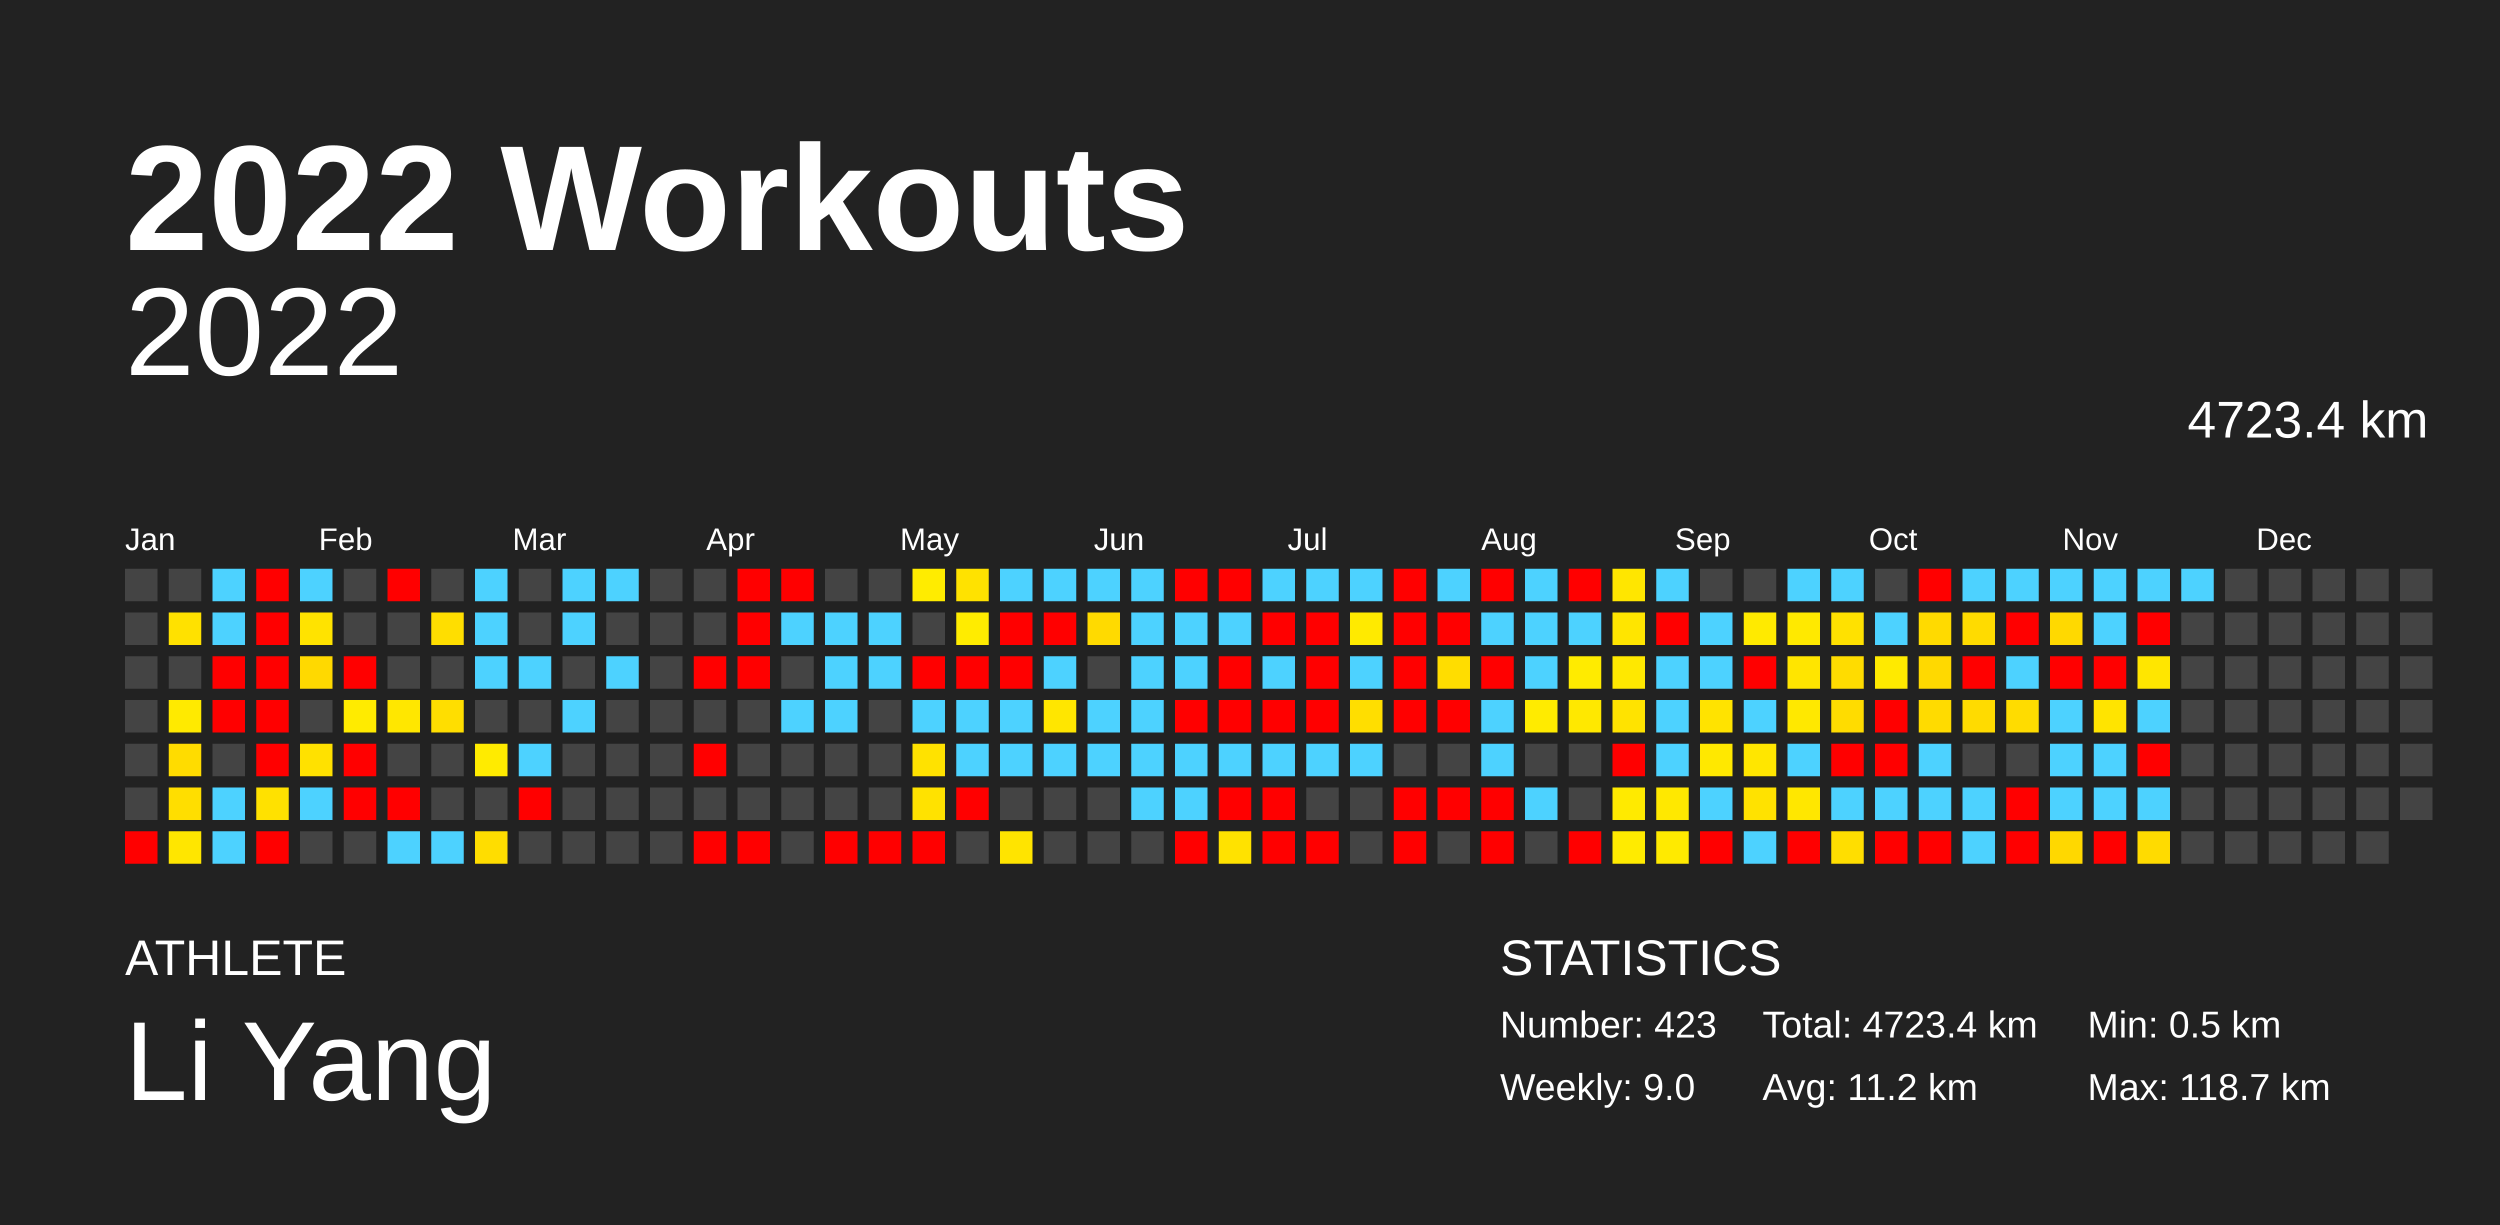
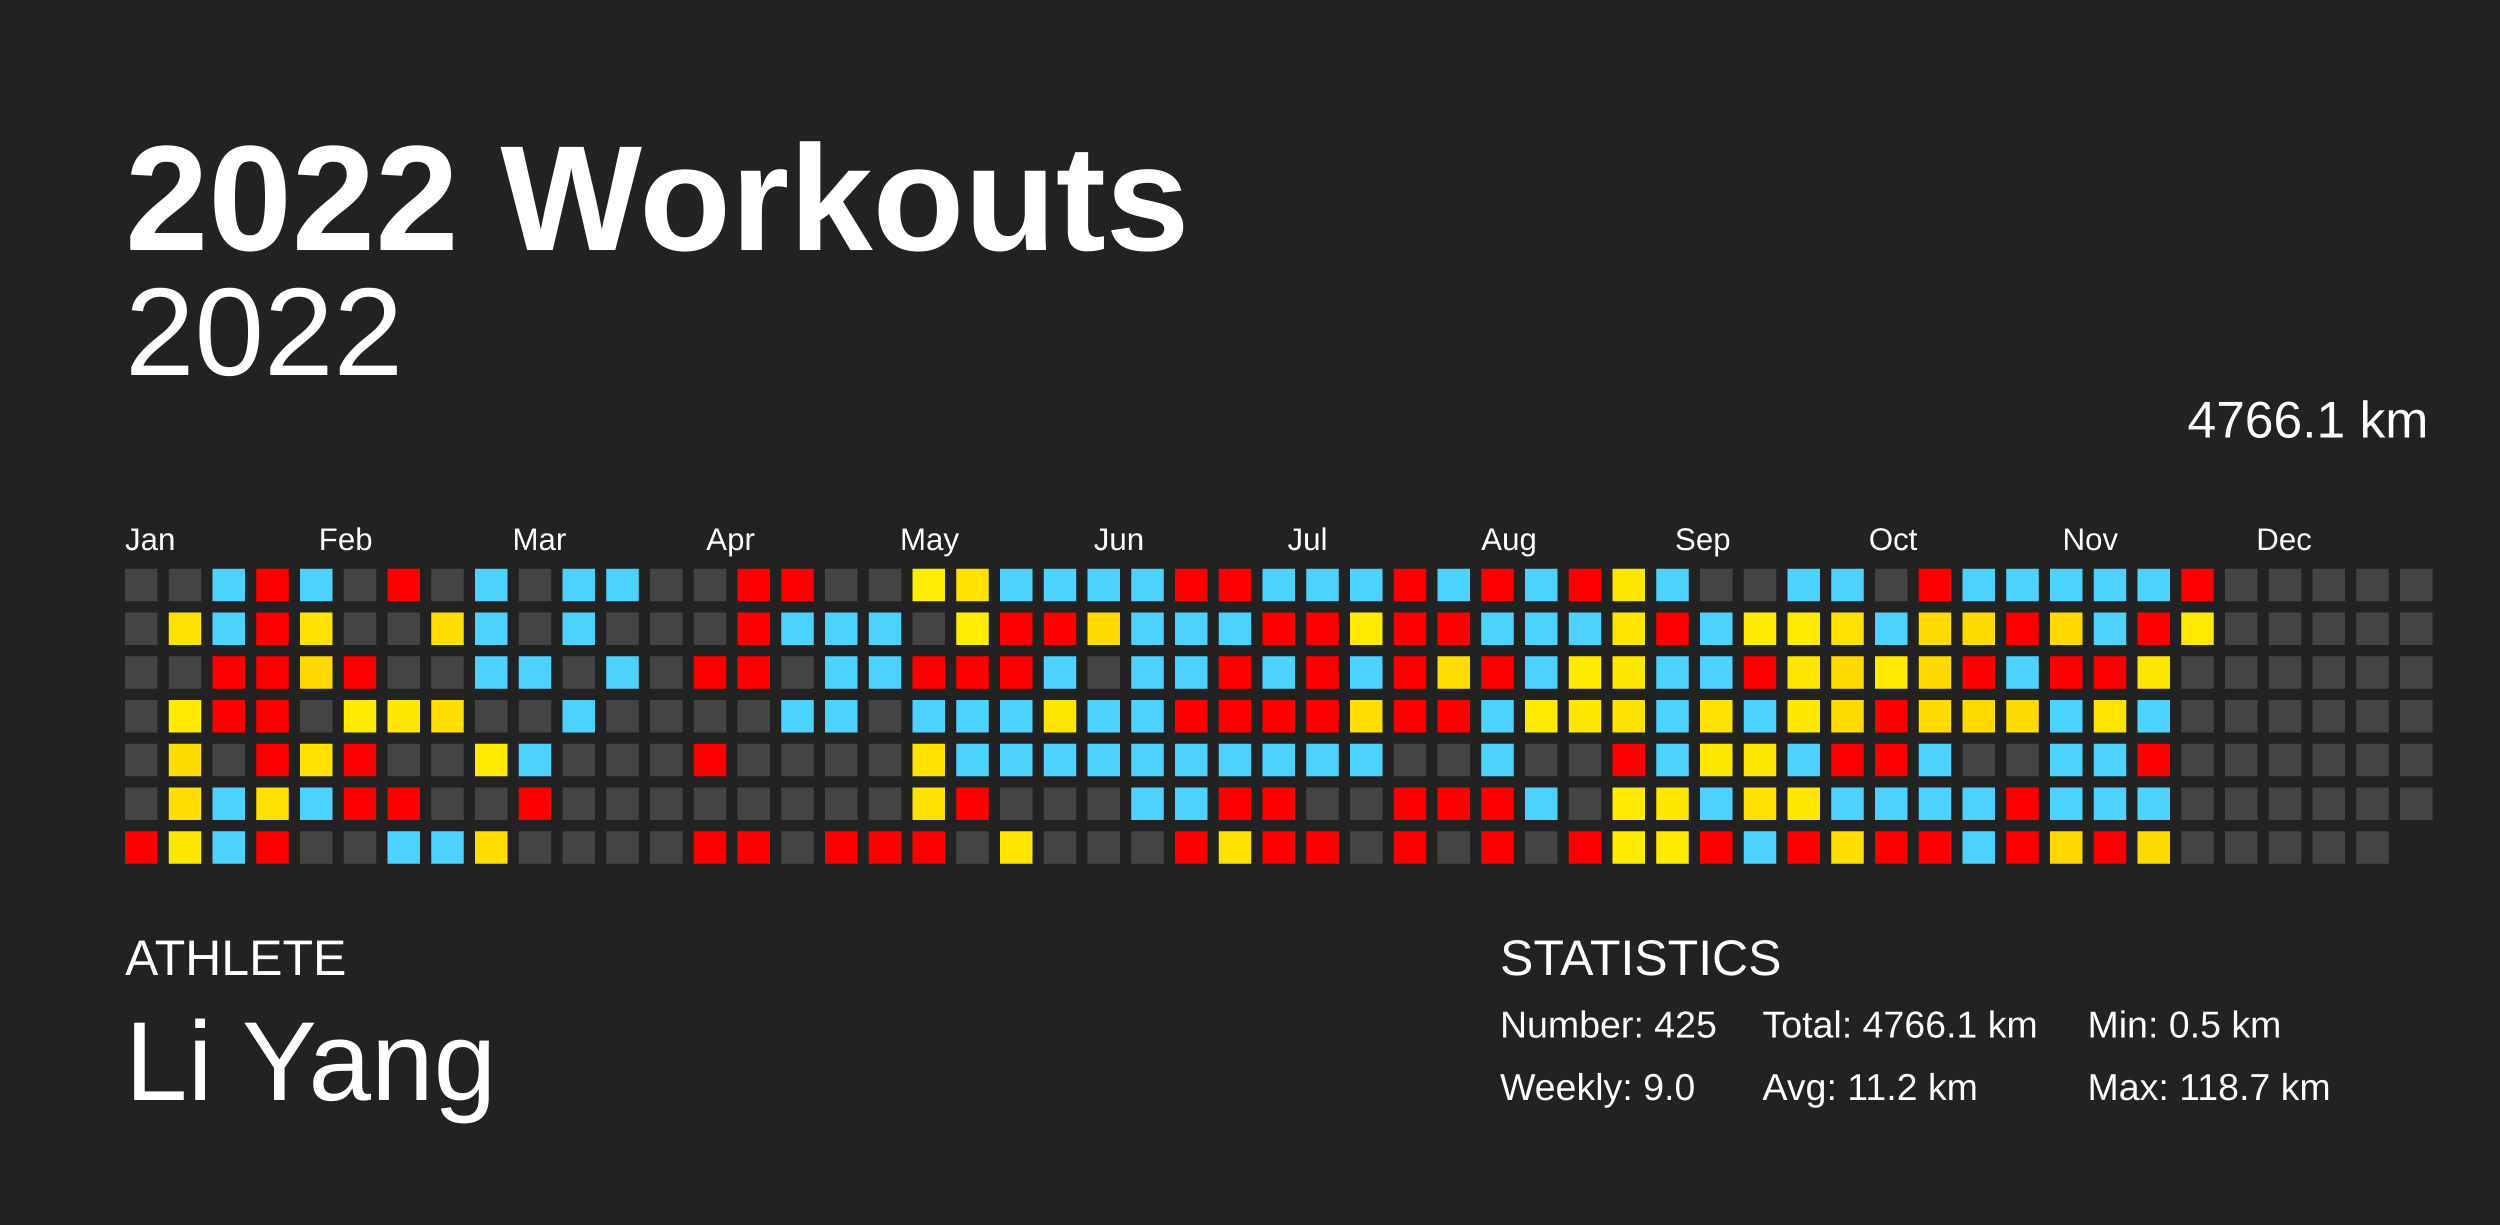
<svg xmlns="http://www.w3.org/2000/svg" baseProfile="full" height="98mm" version="1.1" viewBox="0,0,200,98" width="200mm">
  <defs />
  <rect fill="#222222" height="98" width="200" x="0" y="0" />
  <text fill="#FFFFFF" style="font-size:12px; font-family:Arial; font-weight:bold;" x="10" y="20">2022 Workouts</text>
  <text fill="#FFFFFF" style="font-size:4px; font-family:Arial" x="10" y="78">ATHLETE</text>
  <text fill="#FFFFFF" style="font-size:9px; font-family:Arial" x="10" y="88">Li Yang</text>
  <text fill="#FFFFFF" style="font-size:4px; font-family:Arial" x="120" y="78">STATISTICS</text>
-   <text fill="#FFFFFF" style="font-size:3px; font-family:Arial" x="120" y="83">Number: 423</text>
+   <text fill="#FFFFFF" style="font-size:3px; font-family:Arial" x="120" y="83">Number: 425</text>
  <text fill="#FFFFFF" style="font-size:3px; font-family:Arial" x="120" y="88">Weekly: 9.0</text>
-   <text fill="#FFFFFF" style="font-size:3px; font-family:Arial" x="141" y="83">Total: 4723.4 km</text>
+   <text fill="#FFFFFF" style="font-size:3px; font-family:Arial" x="141" y="83">Total: 4766.1 km</text>
  <text fill="#FFFFFF" style="font-size:3px; font-family:Arial" x="141" y="88">Avg: 11.2 km</text>
  <text fill="#FFFFFF" style="font-size:3px; font-family:Arial" x="167" y="83">Min: 0.5 km</text>
  <text fill="#FFFFFF" style="font-size:3px; font-family:Arial" x="167" y="88">Max: 118.7 km</text>
  <text alignment-baseline="hanging" fill="#FFFFFF" style="font-size:10.0px; font-family:Arial;" x="10" y="30">2022</text>
-   <text alignment-baseline="hanging" fill="#FFFFFF" style="font-size:4.125px; font-family:Arial;" x="175" y="35">4723.4 km</text>
+   <text alignment-baseline="hanging" fill="#FFFFFF" style="font-size:4.125px; font-family:Arial;" x="175" y="35">4766.1 km</text>
  <text fill="#FFFFFF" style="font-size:2.5px; font-family:Arial" x="10.0" y="44">Jan</text>
  <text fill="#FFFFFF" style="font-size:2.5px; font-family:Arial" x="25.5" y="44">Feb</text>
  <text fill="#FFFFFF" style="font-size:2.5px; font-family:Arial" x="41.0" y="44">Mar</text>
  <text fill="#FFFFFF" style="font-size:2.5px; font-family:Arial" x="56.5" y="44">Apr</text>
  <text fill="#FFFFFF" style="font-size:2.5px; font-family:Arial" x="72.0" y="44">May</text>
  <text fill="#FFFFFF" style="font-size:2.5px; font-family:Arial" x="87.5" y="44">Jun</text>
  <text fill="#FFFFFF" style="font-size:2.5px; font-family:Arial" x="103.0" y="44">Jul</text>
  <text fill="#FFFFFF" style="font-size:2.5px; font-family:Arial" x="118.5" y="44">Aug</text>
  <text fill="#FFFFFF" style="font-size:2.5px; font-family:Arial" x="134.0" y="44">Sep</text>
  <text fill="#FFFFFF" style="font-size:2.5px; font-family:Arial" x="149.5" y="44">Oct</text>
  <text fill="#FFFFFF" style="font-size:2.5px; font-family:Arial" x="165.0" y="44">Nov</text>
  <text fill="#FFFFFF" style="font-size:2.5px; font-family:Arial" x="180.5" y="44">Dec</text>
  <rect fill="#444444" height="2.6" width="2.6" x="10.0" y="45.5" />
  <rect fill="#444444" height="2.6" width="2.6" x="10.0" y="49.0" />
  <rect fill="#444444" height="2.6" width="2.6" x="10.0" y="52.5" />
  <rect fill="#444444" height="2.6" width="2.6" x="10.0" y="56.0" />
  <rect fill="#444444" height="2.6" width="2.6" x="10.0" y="59.5" />
  <rect fill="#444444" height="2.6" width="2.6" x="10.0" y="63.0" />
  <rect fill="red" height="2.6" width="2.6" x="10.0" y="66.5" />
  <rect fill="#444444" height="2.6" width="2.6" x="13.5" y="45.5" />
  <rect fill="#ffe100" height="2.6" width="2.6" x="13.5" y="49.0" />
  <rect fill="#444444" height="2.6" width="2.6" x="13.5" y="52.5" />
  <rect fill="#ffea00" height="2.6" width="2.6" x="13.5" y="56.0" />
  <rect fill="#ffdc00" height="2.6" width="2.6" x="13.5" y="59.5" />
  <rect fill="#ffde00" height="2.6" width="2.6" x="13.5" y="63.0" />
  <rect fill="#ffe600" height="2.6" width="2.6" x="13.5" y="66.5" />
  <rect fill="#4dd2ff" height="2.6" width="2.6" x="17.0" y="45.5" />
  <rect fill="#4dd2ff" height="2.6" width="2.6" x="17.0" y="49.0" />
  <rect fill="red" height="2.6" width="2.6" x="17.0" y="52.5" />
  <rect fill="red" height="2.6" width="2.6" x="17.0" y="56.0" />
  <rect fill="#444444" height="2.6" width="2.6" x="17.0" y="59.5" />
  <rect fill="#4dd2ff" height="2.6" width="2.6" x="17.0" y="63.0" />
  <rect fill="#4dd2ff" height="2.6" width="2.6" x="17.0" y="66.5" />
  <rect fill="red" height="2.6" width="2.6" x="20.5" y="45.5" />
  <rect fill="red" height="2.6" width="2.6" x="20.5" y="49.0" />
  <rect fill="red" height="2.6" width="2.6" x="20.5" y="52.5" />
  <rect fill="red" height="2.6" width="2.6" x="20.5" y="56.0" />
  <rect fill="red" height="2.6" width="2.6" x="20.5" y="59.5" />
  <rect fill="#ffe100" height="2.6" width="2.6" x="20.5" y="63.0" />
  <rect fill="red" height="2.6" width="2.6" x="20.5" y="66.5" />
  <rect fill="#4dd2ff" height="2.6" width="2.6" x="24.0" y="45.5" />
  <rect fill="#ffe300" height="2.6" width="2.6" x="24.0" y="49.0" />
  <rect fill="#ffd900" height="2.6" width="2.6" x="24.0" y="52.5" />
  <rect fill="#444444" height="2.6" width="2.6" x="24.0" y="56.0" />
  <rect fill="#ffe100" height="2.6" width="2.6" x="24.0" y="59.5" />
  <rect fill="#4dd2ff" height="2.6" width="2.6" x="24.0" y="63.0" />
  <rect fill="#444444" height="2.6" width="2.6" x="24.0" y="66.5" />
  <rect fill="#444444" height="2.6" width="2.6" x="27.5" y="45.5" />
  <rect fill="#444444" height="2.6" width="2.6" x="27.5" y="49.0" />
  <rect fill="red" height="2.6" width="2.6" x="27.5" y="52.5" />
  <rect fill="#ffeb00" height="2.6" width="2.6" x="27.5" y="56.0" />
  <rect fill="red" height="2.6" width="2.6" x="27.5" y="59.5" />
  <rect fill="red" height="2.6" width="2.6" x="27.5" y="63.0" />
  <rect fill="#444444" height="2.6" width="2.6" x="27.5" y="66.5" />
  <rect fill="red" height="2.6" width="2.6" x="31.0" y="45.5" />
  <rect fill="#444444" height="2.6" width="2.6" x="31.0" y="49.0" />
  <rect fill="#444444" height="2.6" width="2.6" x="31.0" y="52.5" />
  <rect fill="#ffe700" height="2.6" width="2.6" x="31.0" y="56.0" />
  <rect fill="#444444" height="2.6" width="2.6" x="31.0" y="59.5" />
  <rect fill="red" height="2.6" width="2.6" x="31.0" y="63.0" />
  <rect fill="#4dd2ff" height="2.6" width="2.6" x="31.0" y="66.5" />
  <rect fill="#444444" height="2.6" width="2.6" x="34.5" y="45.5" />
  <rect fill="#ffde00" height="2.6" width="2.6" x="34.5" y="49.0" />
  <rect fill="#444444" height="2.6" width="2.6" x="34.5" y="52.5" />
  <rect fill="#ffde00" height="2.6" width="2.6" x="34.5" y="56.0" />
  <rect fill="#444444" height="2.6" width="2.6" x="34.5" y="59.5" />
  <rect fill="#444444" height="2.6" width="2.6" x="34.5" y="63.0" />
  <rect fill="#4dd2ff" height="2.6" width="2.6" x="34.5" y="66.5" />
  <rect fill="#4dd2ff" height="2.6" width="2.6" x="38.0" y="45.5" />
  <rect fill="#4dd2ff" height="2.6" width="2.6" x="38.0" y="49.0" />
  <rect fill="#4dd2ff" height="2.6" width="2.6" x="38.0" y="52.5" />
  <rect fill="#444444" height="2.6" width="2.6" x="38.0" y="56.0" />
  <rect fill="#ffeb00" height="2.6" width="2.6" x="38.0" y="59.5" />
  <rect fill="#444444" height="2.6" width="2.6" x="38.0" y="63.0" />
  <rect fill="#ffdd00" height="2.6" width="2.6" x="38.0" y="66.5" />
  <rect fill="#444444" height="2.6" width="2.6" x="41.5" y="45.5" />
  <rect fill="#444444" height="2.6" width="2.6" x="41.5" y="49.0" />
  <rect fill="#4dd2ff" height="2.6" width="2.6" x="41.5" y="52.5" />
  <rect fill="#444444" height="2.6" width="2.6" x="41.5" y="56.0" />
  <rect fill="#4dd2ff" height="2.6" width="2.6" x="41.5" y="59.5" />
  <rect fill="red" height="2.6" width="2.6" x="41.5" y="63.0" />
  <rect fill="#444444" height="2.6" width="2.6" x="41.5" y="66.5" />
  <rect fill="#4dd2ff" height="2.6" width="2.6" x="45.0" y="45.5" />
  <rect fill="#4dd2ff" height="2.6" width="2.6" x="45.0" y="49.0" />
  <rect fill="#444444" height="2.6" width="2.6" x="45.0" y="52.5" />
  <rect fill="#4dd2ff" height="2.6" width="2.6" x="45.0" y="56.0" />
  <rect fill="#444444" height="2.6" width="2.6" x="45.0" y="59.5" />
  <rect fill="#444444" height="2.6" width="2.6" x="45.0" y="63.0" />
  <rect fill="#444444" height="2.6" width="2.6" x="45.0" y="66.5" />
  <rect fill="#4dd2ff" height="2.6" width="2.6" x="48.5" y="45.5" />
  <rect fill="#444444" height="2.6" width="2.6" x="48.5" y="49.0" />
  <rect fill="#4dd2ff" height="2.6" width="2.6" x="48.5" y="52.5" />
  <rect fill="#444444" height="2.6" width="2.6" x="48.5" y="56.0" />
  <rect fill="#444444" height="2.6" width="2.6" x="48.5" y="59.5" />
  <rect fill="#444444" height="2.6" width="2.6" x="48.5" y="63.0" />
  <rect fill="#444444" height="2.6" width="2.6" x="48.5" y="66.5" />
  <rect fill="#444444" height="2.6" width="2.6" x="52.0" y="45.5" />
  <rect fill="#444444" height="2.6" width="2.6" x="52.0" y="49.0" />
  <rect fill="#444444" height="2.6" width="2.6" x="52.0" y="52.5" />
  <rect fill="#444444" height="2.6" width="2.6" x="52.0" y="56.0" />
  <rect fill="#444444" height="2.6" width="2.6" x="52.0" y="59.5" />
  <rect fill="#444444" height="2.6" width="2.6" x="52.0" y="63.0" />
  <rect fill="#444444" height="2.6" width="2.6" x="52.0" y="66.5" />
  <rect fill="#444444" height="2.6" width="2.6" x="55.5" y="45.5" />
  <rect fill="#444444" height="2.6" width="2.6" x="55.5" y="49.0" />
  <rect fill="red" height="2.6" width="2.6" x="55.5" y="52.5" />
  <rect fill="#444444" height="2.6" width="2.6" x="55.5" y="56.0" />
  <rect fill="red" height="2.6" width="2.6" x="55.5" y="59.5" />
  <rect fill="#444444" height="2.6" width="2.6" x="55.5" y="63.0" />
  <rect fill="red" height="2.6" width="2.6" x="55.5" y="66.5" />
  <rect fill="red" height="2.6" width="2.6" x="59.0" y="45.5" />
  <rect fill="red" height="2.6" width="2.6" x="59.0" y="49.0" />
  <rect fill="red" height="2.6" width="2.6" x="59.0" y="52.5" />
  <rect fill="#444444" height="2.6" width="2.6" x="59.0" y="56.0" />
  <rect fill="#444444" height="2.6" width="2.6" x="59.0" y="59.5" />
  <rect fill="#444444" height="2.6" width="2.6" x="59.0" y="63.0" />
  <rect fill="red" height="2.6" width="2.6" x="59.0" y="66.5" />
  <rect fill="red" height="2.6" width="2.6" x="62.5" y="45.5" />
  <rect fill="#4dd2ff" height="2.6" width="2.6" x="62.5" y="49.0" />
  <rect fill="#444444" height="2.6" width="2.6" x="62.5" y="52.5" />
  <rect fill="#4dd2ff" height="2.6" width="2.6" x="62.5" y="56.0" />
  <rect fill="#444444" height="2.6" width="2.6" x="62.5" y="59.5" />
  <rect fill="#444444" height="2.6" width="2.6" x="62.5" y="63.0" />
  <rect fill="#444444" height="2.6" width="2.6" x="62.5" y="66.5" />
  <rect fill="#444444" height="2.6" width="2.6" x="66.0" y="45.5" />
  <rect fill="#4dd2ff" height="2.6" width="2.6" x="66.0" y="49.0" />
  <rect fill="#4dd2ff" height="2.6" width="2.6" x="66.0" y="52.5" />
  <rect fill="#4dd2ff" height="2.6" width="2.6" x="66.0" y="56.0" />
  <rect fill="#444444" height="2.6" width="2.6" x="66.0" y="59.5" />
  <rect fill="#444444" height="2.6" width="2.6" x="66.0" y="63.0" />
  <rect fill="red" height="2.6" width="2.6" x="66.0" y="66.5" />
  <rect fill="#444444" height="2.6" width="2.6" x="69.5" y="45.5" />
  <rect fill="#4dd2ff" height="2.6" width="2.6" x="69.5" y="49.0" />
  <rect fill="#4dd2ff" height="2.6" width="2.6" x="69.5" y="52.5" />
  <rect fill="#444444" height="2.6" width="2.6" x="69.5" y="56.0" />
  <rect fill="#444444" height="2.6" width="2.6" x="69.5" y="59.5" />
  <rect fill="#444444" height="2.6" width="2.6" x="69.5" y="63.0" />
  <rect fill="red" height="2.6" width="2.6" x="69.5" y="66.5" />
  <rect fill="#ffec00" height="2.6" width="2.6" x="73.0" y="45.5" />
  <rect fill="#444444" height="2.6" width="2.6" x="73.0" y="49.0" />
  <rect fill="red" height="2.6" width="2.6" x="73.0" y="52.5" />
  <rect fill="#4dd2ff" height="2.6" width="2.6" x="73.0" y="56.0" />
  <rect fill="#ffe200" height="2.6" width="2.6" x="73.0" y="59.5" />
  <rect fill="#ffe200" height="2.6" width="2.6" x="73.0" y="63.0" />
  <rect fill="red" height="2.6" width="2.6" x="73.0" y="66.5" />
  <rect fill="#ffe200" height="2.6" width="2.6" x="76.5" y="45.5" />
  <rect fill="#ffec00" height="2.6" width="2.6" x="76.5" y="49.0" />
  <rect fill="red" height="2.6" width="2.6" x="76.5" y="52.5" />
  <rect fill="#4dd2ff" height="2.6" width="2.6" x="76.5" y="56.0" />
  <rect fill="#4dd2ff" height="2.6" width="2.6" x="76.5" y="59.5" />
  <rect fill="red" height="2.6" width="2.6" x="76.5" y="63.0" />
  <rect fill="#444444" height="2.6" width="2.6" x="76.5" y="66.5" />
  <rect fill="#4dd2ff" height="2.6" width="2.6" x="80.0" y="45.5" />
  <rect fill="red" height="2.6" width="2.6" x="80.0" y="49.0" />
  <rect fill="red" height="2.6" width="2.6" x="80.0" y="52.5" />
  <rect fill="#4dd2ff" height="2.6" width="2.6" x="80.0" y="56.0" />
  <rect fill="#4dd2ff" height="2.6" width="2.6" x="80.0" y="59.5" />
  <rect fill="#444444" height="2.6" width="2.6" x="80.0" y="63.0" />
  <rect fill="#ffe400" height="2.6" width="2.6" x="80.0" y="66.5" />
  <rect fill="#4dd2ff" height="2.6" width="2.6" x="83.5" y="45.5" />
  <rect fill="red" height="2.6" width="2.6" x="83.5" y="49.0" />
  <rect fill="#4dd2ff" height="2.6" width="2.6" x="83.5" y="52.5" />
  <rect fill="#ffe600" height="2.6" width="2.6" x="83.5" y="56.0" />
  <rect fill="#4dd2ff" height="2.6" width="2.6" x="83.5" y="59.5" />
  <rect fill="#444444" height="2.6" width="2.6" x="83.5" y="63.0" />
  <rect fill="#444444" height="2.6" width="2.6" x="83.5" y="66.5" />
  <rect fill="#4dd2ff" height="2.6" width="2.6" x="87.0" y="45.5" />
  <rect fill="#ffda00" height="2.6" width="2.6" x="87.0" y="49.0" />
  <rect fill="#444444" height="2.6" width="2.6" x="87.0" y="52.5" />
  <rect fill="#4dd2ff" height="2.6" width="2.6" x="87.0" y="56.0" />
  <rect fill="#4dd2ff" height="2.6" width="2.6" x="87.0" y="59.5" />
  <rect fill="#444444" height="2.6" width="2.6" x="87.0" y="63.0" />
  <rect fill="#444444" height="2.6" width="2.6" x="87.0" y="66.5" />
  <rect fill="#4dd2ff" height="2.6" width="2.6" x="90.5" y="45.5" />
  <rect fill="#4dd2ff" height="2.6" width="2.6" x="90.5" y="49.0" />
  <rect fill="#4dd2ff" height="2.6" width="2.6" x="90.5" y="52.5" />
  <rect fill="#4dd2ff" height="2.6" width="2.6" x="90.5" y="56.0" />
  <rect fill="#4dd2ff" height="2.6" width="2.6" x="90.5" y="59.5" />
  <rect fill="#4dd2ff" height="2.6" width="2.6" x="90.5" y="63.0" />
  <rect fill="#444444" height="2.6" width="2.6" x="90.5" y="66.5" />
  <rect fill="red" height="2.6" width="2.6" x="94.0" y="45.5" />
  <rect fill="#4dd2ff" height="2.6" width="2.6" x="94.0" y="49.0" />
  <rect fill="#4dd2ff" height="2.6" width="2.6" x="94.0" y="52.5" />
  <rect fill="red" height="2.6" width="2.6" x="94.0" y="56.0" />
  <rect fill="#4dd2ff" height="2.6" width="2.6" x="94.0" y="59.5" />
  <rect fill="#4dd2ff" height="2.6" width="2.6" x="94.0" y="63.0" />
  <rect fill="red" height="2.6" width="2.6" x="94.0" y="66.5" />
  <rect fill="red" height="2.6" width="2.6" x="97.5" y="45.5" />
  <rect fill="#4dd2ff" height="2.6" width="2.6" x="97.5" y="49.0" />
  <rect fill="red" height="2.6" width="2.6" x="97.5" y="52.5" />
  <rect fill="red" height="2.6" width="2.6" x="97.5" y="56.0" />
  <rect fill="#4dd2ff" height="2.6" width="2.6" x="97.5" y="59.5" />
  <rect fill="red" height="2.6" width="2.6" x="97.5" y="63.0" />
  <rect fill="#ffe200" height="2.6" width="2.6" x="97.5" y="66.5" />
  <rect fill="#4dd2ff" height="2.6" width="2.6" x="101.0" y="45.5" />
  <rect fill="red" height="2.6" width="2.6" x="101.0" y="49.0" />
  <rect fill="#4dd2ff" height="2.6" width="2.6" x="101.0" y="52.5" />
  <rect fill="red" height="2.6" width="2.6" x="101.0" y="56.0" />
  <rect fill="#4dd2ff" height="2.6" width="2.6" x="101.0" y="59.5" />
  <rect fill="red" height="2.6" width="2.6" x="101.0" y="63.0" />
  <rect fill="red" height="2.6" width="2.6" x="101.0" y="66.5" />
  <rect fill="#4dd2ff" height="2.6" width="2.6" x="104.5" y="45.5" />
  <rect fill="red" height="2.6" width="2.6" x="104.5" y="49.0" />
  <rect fill="red" height="2.6" width="2.6" x="104.5" y="52.5" />
  <rect fill="red" height="2.6" width="2.6" x="104.5" y="56.0" />
  <rect fill="#4dd2ff" height="2.6" width="2.6" x="104.5" y="59.5" />
  <rect fill="#444444" height="2.6" width="2.6" x="104.5" y="63.0" />
  <rect fill="red" height="2.6" width="2.6" x="104.5" y="66.5" />
  <rect fill="#4dd2ff" height="2.6" width="2.6" x="108.0" y="45.5" />
  <rect fill="#ffea00" height="2.6" width="2.6" x="108.0" y="49.0" />
  <rect fill="#4dd2ff" height="2.6" width="2.6" x="108.0" y="52.5" />
  <rect fill="#ffde00" height="2.6" width="2.6" x="108.0" y="56.0" />
  <rect fill="#4dd2ff" height="2.6" width="2.6" x="108.0" y="59.5" />
  <rect fill="#444444" height="2.6" width="2.6" x="108.0" y="63.0" />
  <rect fill="#444444" height="2.6" width="2.6" x="108.0" y="66.5" />
  <rect fill="red" height="2.6" width="2.6" x="111.5" y="45.5" />
  <rect fill="red" height="2.6" width="2.6" x="111.5" y="49.0" />
  <rect fill="red" height="2.6" width="2.6" x="111.5" y="52.5" />
  <rect fill="red" height="2.6" width="2.6" x="111.5" y="56.0" />
  <rect fill="#444444" height="2.6" width="2.6" x="111.5" y="59.5" />
  <rect fill="red" height="2.6" width="2.6" x="111.5" y="63.0" />
  <rect fill="red" height="2.6" width="2.6" x="111.5" y="66.5" />
  <rect fill="#4dd2ff" height="2.6" width="2.6" x="115.0" y="45.5" />
  <rect fill="red" height="2.6" width="2.6" x="115.0" y="49.0" />
  <rect fill="#ffdd00" height="2.6" width="2.6" x="115.0" y="52.5" />
  <rect fill="red" height="2.6" width="2.6" x="115.0" y="56.0" />
  <rect fill="#444444" height="2.6" width="2.6" x="115.0" y="59.5" />
  <rect fill="red" height="2.6" width="2.6" x="115.0" y="63.0" />
  <rect fill="#444444" height="2.6" width="2.6" x="115.0" y="66.5" />
  <rect fill="red" height="2.6" width="2.6" x="118.5" y="45.5" />
  <rect fill="#4dd2ff" height="2.6" width="2.6" x="118.5" y="49.0" />
  <rect fill="red" height="2.6" width="2.6" x="118.5" y="52.5" />
  <rect fill="#4dd2ff" height="2.6" width="2.6" x="118.5" y="56.0" />
  <rect fill="#4dd2ff" height="2.6" width="2.6" x="118.5" y="59.5" />
  <rect fill="red" height="2.6" width="2.6" x="118.5" y="63.0" />
  <rect fill="red" height="2.6" width="2.6" x="118.5" y="66.5" />
  <rect fill="#4dd2ff" height="2.6" width="2.6" x="122.0" y="45.5" />
  <rect fill="#4dd2ff" height="2.6" width="2.6" x="122.0" y="49.0" />
  <rect fill="#4dd2ff" height="2.6" width="2.6" x="122.0" y="52.5" />
  <rect fill="#ffeb00" height="2.6" width="2.6" x="122.0" y="56.0" />
  <rect fill="#444444" height="2.6" width="2.6" x="122.0" y="59.5" />
  <rect fill="#4dd2ff" height="2.6" width="2.6" x="122.0" y="63.0" />
  <rect fill="#444444" height="2.6" width="2.6" x="122.0" y="66.5" />
  <rect fill="red" height="2.6" width="2.6" x="125.5" y="45.5" />
  <rect fill="#4dd2ff" height="2.6" width="2.6" x="125.5" y="49.0" />
  <rect fill="#ffeb00" height="2.6" width="2.6" x="125.5" y="52.5" />
  <rect fill="#ffe800" height="2.6" width="2.6" x="125.5" y="56.0" />
  <rect fill="#444444" height="2.6" width="2.6" x="125.5" y="59.5" />
  <rect fill="#444444" height="2.6" width="2.6" x="125.5" y="63.0" />
  <rect fill="red" height="2.6" width="2.6" x="125.5" y="66.5" />
  <rect fill="#ffe600" height="2.6" width="2.6" x="129.0" y="45.5" />
  <rect fill="#ffe500" height="2.6" width="2.6" x="129.0" y="49.0" />
  <rect fill="#ffe800" height="2.6" width="2.6" x="129.0" y="52.5" />
  <rect fill="#ffe300" height="2.6" width="2.6" x="129.0" y="56.0" />
  <rect fill="red" height="2.6" width="2.6" x="129.0" y="59.5" />
  <rect fill="#ffea00" height="2.6" width="2.6" x="129.0" y="63.0" />
  <rect fill="#ffeb00" height="2.6" width="2.6" x="129.0" y="66.5" />
  <rect fill="#4dd2ff" height="2.6" width="2.6" x="132.5" y="45.5" />
  <rect fill="red" height="2.6" width="2.6" x="132.5" y="49.0" />
  <rect fill="#4dd2ff" height="2.6" width="2.6" x="132.5" y="52.5" />
  <rect fill="#4dd2ff" height="2.6" width="2.6" x="132.5" y="56.0" />
  <rect fill="#4dd2ff" height="2.6" width="2.6" x="132.5" y="59.5" />
  <rect fill="#ffe800" height="2.6" width="2.6" x="132.5" y="63.0" />
  <rect fill="#ffea00" height="2.6" width="2.6" x="132.5" y="66.5" />
  <rect fill="#444444" height="2.6" width="2.6" x="136.0" y="45.5" />
  <rect fill="#4dd2ff" height="2.6" width="2.6" x="136.0" y="49.0" />
  <rect fill="#4dd2ff" height="2.6" width="2.6" x="136.0" y="52.5" />
  <rect fill="#ffe300" height="2.6" width="2.6" x="136.0" y="56.0" />
  <rect fill="#ffe800" height="2.6" width="2.6" x="136.0" y="59.5" />
  <rect fill="#4dd2ff" height="2.6" width="2.6" x="136.0" y="63.0" />
  <rect fill="red" height="2.6" width="2.6" x="136.0" y="66.5" />
  <rect fill="#444444" height="2.6" width="2.6" x="139.5" y="45.5" />
  <rect fill="#ffea00" height="2.6" width="2.6" x="139.5" y="49.0" />
  <rect fill="red" height="2.6" width="2.6" x="139.5" y="52.5" />
  <rect fill="#4dd2ff" height="2.6" width="2.6" x="139.5" y="56.0" />
  <rect fill="#ffe600" height="2.6" width="2.6" x="139.5" y="59.5" />
  <rect fill="#ffe200" height="2.6" width="2.6" x="139.5" y="63.0" />
  <rect fill="#4dd2ff" height="2.6" width="2.6" x="139.5" y="66.5" />
  <rect fill="#4dd2ff" height="2.6" width="2.6" x="143.0" y="45.5" />
  <rect fill="#ffe900" height="2.6" width="2.6" x="143.0" y="49.0" />
  <rect fill="#ffe500" height="2.6" width="2.6" x="143.0" y="52.5" />
  <rect fill="#ffe800" height="2.6" width="2.6" x="143.0" y="56.0" />
  <rect fill="#4dd2ff" height="2.6" width="2.6" x="143.0" y="59.5" />
  <rect fill="#ffe700" height="2.6" width="2.6" x="143.0" y="63.0" />
  <rect fill="red" height="2.6" width="2.6" x="143.0" y="66.5" />
  <rect fill="#4dd2ff" height="2.6" width="2.6" x="146.5" y="45.5" />
  <rect fill="#ffe100" height="2.6" width="2.6" x="146.5" y="49.0" />
  <rect fill="#ffdc00" height="2.6" width="2.6" x="146.5" y="52.5" />
  <rect fill="#ffdc00" height="2.6" width="2.6" x="146.5" y="56.0" />
  <rect fill="red" height="2.6" width="2.6" x="146.5" y="59.5" />
  <rect fill="#4dd2ff" height="2.6" width="2.6" x="146.5" y="63.0" />
  <rect fill="#ffde00" height="2.6" width="2.6" x="146.5" y="66.5" />
  <rect fill="#444444" height="2.6" width="2.6" x="150.0" y="45.5" />
  <rect fill="#4dd2ff" height="2.6" width="2.6" x="150.0" y="49.0" />
  <rect fill="#ffea00" height="2.6" width="2.6" x="150.0" y="52.5" />
  <rect fill="red" height="2.6" width="2.6" x="150.0" y="56.0" />
  <rect fill="red" height="2.6" width="2.6" x="150.0" y="59.5" />
  <rect fill="#4dd2ff" height="2.6" width="2.6" x="150.0" y="63.0" />
  <rect fill="red" height="2.6" width="2.6" x="150.0" y="66.5" />
  <rect fill="red" height="2.6" width="2.6" x="153.5" y="45.5" />
  <rect fill="#ffda00" height="2.6" width="2.6" x="153.5" y="49.0" />
  <rect fill="#ffd900" height="2.6" width="2.6" x="153.5" y="52.5" />
  <rect fill="#ffdb00" height="2.6" width="2.6" x="153.5" y="56.0" />
  <rect fill="#4dd2ff" height="2.6" width="2.6" x="153.5" y="59.5" />
  <rect fill="#4dd2ff" height="2.6" width="2.6" x="153.5" y="63.0" />
  <rect fill="red" height="2.6" width="2.6" x="153.5" y="66.5" />
  <rect fill="#4dd2ff" height="2.6" width="2.6" x="157.0" y="45.5" />
  <rect fill="#ffdb00" height="2.6" width="2.6" x="157.0" y="49.0" />
  <rect fill="red" height="2.6" width="2.6" x="157.0" y="52.5" />
  <rect fill="#ffdb00" height="2.6" width="2.6" x="157.0" y="56.0" />
  <rect fill="#444444" height="2.6" width="2.6" x="157.0" y="59.5" />
  <rect fill="#4dd2ff" height="2.6" width="2.6" x="157.0" y="63.0" />
  <rect fill="#4dd2ff" height="2.6" width="2.6" x="157.0" y="66.5" />
  <rect fill="#4dd2ff" height="2.6" width="2.6" x="160.5" y="45.5" />
  <rect fill="red" height="2.6" width="2.6" x="160.5" y="49.0" />
  <rect fill="#4dd2ff" height="2.6" width="2.6" x="160.5" y="52.5" />
  <rect fill="#ffdc00" height="2.6" width="2.6" x="160.5" y="56.0" />
  <rect fill="#444444" height="2.6" width="2.6" x="160.5" y="59.5" />
  <rect fill="red" height="2.6" width="2.6" x="160.5" y="63.0" />
  <rect fill="red" height="2.6" width="2.6" x="160.5" y="66.5" />
  <rect fill="#4dd2ff" height="2.6" width="2.6" x="164.0" y="45.5" />
  <rect fill="#ffd900" height="2.6" width="2.6" x="164.0" y="49.0" />
  <rect fill="red" height="2.6" width="2.6" x="164.0" y="52.5" />
  <rect fill="#4dd2ff" height="2.6" width="2.6" x="164.0" y="56.0" />
  <rect fill="#4dd2ff" height="2.6" width="2.6" x="164.0" y="59.5" />
  <rect fill="#4dd2ff" height="2.6" width="2.6" x="164.0" y="63.0" />
  <rect fill="#ffd800" height="2.6" width="2.6" x="164.0" y="66.5" />
  <rect fill="#4dd2ff" height="2.6" width="2.6" x="167.5" y="45.5" />
  <rect fill="#4dd2ff" height="2.6" width="2.6" x="167.5" y="49.0" />
  <rect fill="red" height="2.6" width="2.6" x="167.5" y="52.5" />
  <rect fill="#ffe400" height="2.6" width="2.6" x="167.5" y="56.0" />
  <rect fill="#4dd2ff" height="2.6" width="2.6" x="167.5" y="59.5" />
  <rect fill="#4dd2ff" height="2.6" width="2.6" x="167.5" y="63.0" />
  <rect fill="red" height="2.6" width="2.6" x="167.5" y="66.5" />
  <rect fill="#4dd2ff" height="2.6" width="2.6" x="171.0" y="45.5" />
  <rect fill="red" height="2.6" width="2.6" x="171.0" y="49.0" />
  <rect fill="#ffe600" height="2.6" width="2.6" x="171.0" y="52.5" />
  <rect fill="#4dd2ff" height="2.6" width="2.6" x="171.0" y="56.0" />
  <rect fill="red" height="2.6" width="2.6" x="171.0" y="59.5" />
  <rect fill="#4dd2ff" height="2.6" width="2.6" x="171.0" y="63.0" />
  <rect fill="#ffdb00" height="2.6" width="2.6" x="171.0" y="66.5" />
-   <rect fill="#4dd2ff" height="2.6" width="2.6" x="174.5" y="45.5" />
-   <rect fill="#444444" height="2.6" width="2.6" x="174.5" y="49.0" />
+   <rect fill="red" height="2.6" width="2.6" x="174.5" y="45.5" />
+   <rect fill="#ffe900" height="2.6" width="2.6" x="174.5" y="49.0" />
  <rect fill="#444444" height="2.6" width="2.6" x="174.5" y="52.5" />
  <rect fill="#444444" height="2.6" width="2.6" x="174.5" y="56.0" />
  <rect fill="#444444" height="2.6" width="2.6" x="174.5" y="59.5" />
  <rect fill="#444444" height="2.6" width="2.6" x="174.5" y="63.0" />
  <rect fill="#444444" height="2.6" width="2.6" x="174.5" y="66.5" />
  <rect fill="#444444" height="2.6" width="2.6" x="178.0" y="45.5" />
  <rect fill="#444444" height="2.6" width="2.6" x="178.0" y="49.0" />
  <rect fill="#444444" height="2.6" width="2.6" x="178.0" y="52.5" />
  <rect fill="#444444" height="2.6" width="2.6" x="178.0" y="56.0" />
  <rect fill="#444444" height="2.6" width="2.6" x="178.0" y="59.5" />
  <rect fill="#444444" height="2.6" width="2.6" x="178.0" y="63.0" />
  <rect fill="#444444" height="2.6" width="2.6" x="178.0" y="66.5" />
  <rect fill="#444444" height="2.6" width="2.6" x="181.5" y="45.5" />
  <rect fill="#444444" height="2.6" width="2.6" x="181.5" y="49.0" />
  <rect fill="#444444" height="2.6" width="2.6" x="181.5" y="52.5" />
  <rect fill="#444444" height="2.6" width="2.6" x="181.5" y="56.0" />
  <rect fill="#444444" height="2.6" width="2.6" x="181.5" y="59.5" />
  <rect fill="#444444" height="2.6" width="2.6" x="181.5" y="63.0" />
  <rect fill="#444444" height="2.6" width="2.6" x="181.5" y="66.5" />
  <rect fill="#444444" height="2.6" width="2.6" x="185.0" y="45.5" />
  <rect fill="#444444" height="2.6" width="2.6" x="185.0" y="49.0" />
  <rect fill="#444444" height="2.6" width="2.6" x="185.0" y="52.5" />
  <rect fill="#444444" height="2.6" width="2.6" x="185.0" y="56.0" />
  <rect fill="#444444" height="2.6" width="2.6" x="185.0" y="59.5" />
  <rect fill="#444444" height="2.6" width="2.6" x="185.0" y="63.0" />
  <rect fill="#444444" height="2.6" width="2.6" x="185.0" y="66.5" />
  <rect fill="#444444" height="2.6" width="2.6" x="188.5" y="45.5" />
  <rect fill="#444444" height="2.6" width="2.6" x="188.5" y="49.0" />
  <rect fill="#444444" height="2.6" width="2.6" x="188.5" y="52.5" />
  <rect fill="#444444" height="2.6" width="2.6" x="188.5" y="56.0" />
  <rect fill="#444444" height="2.6" width="2.6" x="188.5" y="59.5" />
  <rect fill="#444444" height="2.6" width="2.6" x="188.5" y="63.0" />
  <rect fill="#444444" height="2.6" width="2.6" x="188.5" y="66.5" />
  <rect fill="#444444" height="2.6" width="2.6" x="192.0" y="45.5" />
  <rect fill="#444444" height="2.6" width="2.6" x="192.0" y="49.0" />
  <rect fill="#444444" height="2.6" width="2.6" x="192.0" y="52.5" />
  <rect fill="#444444" height="2.6" width="2.6" x="192.0" y="56.0" />
  <rect fill="#444444" height="2.6" width="2.6" x="192.0" y="59.5" />
  <rect fill="#444444" height="2.6" width="2.6" x="192.0" y="63.0" />
</svg>
